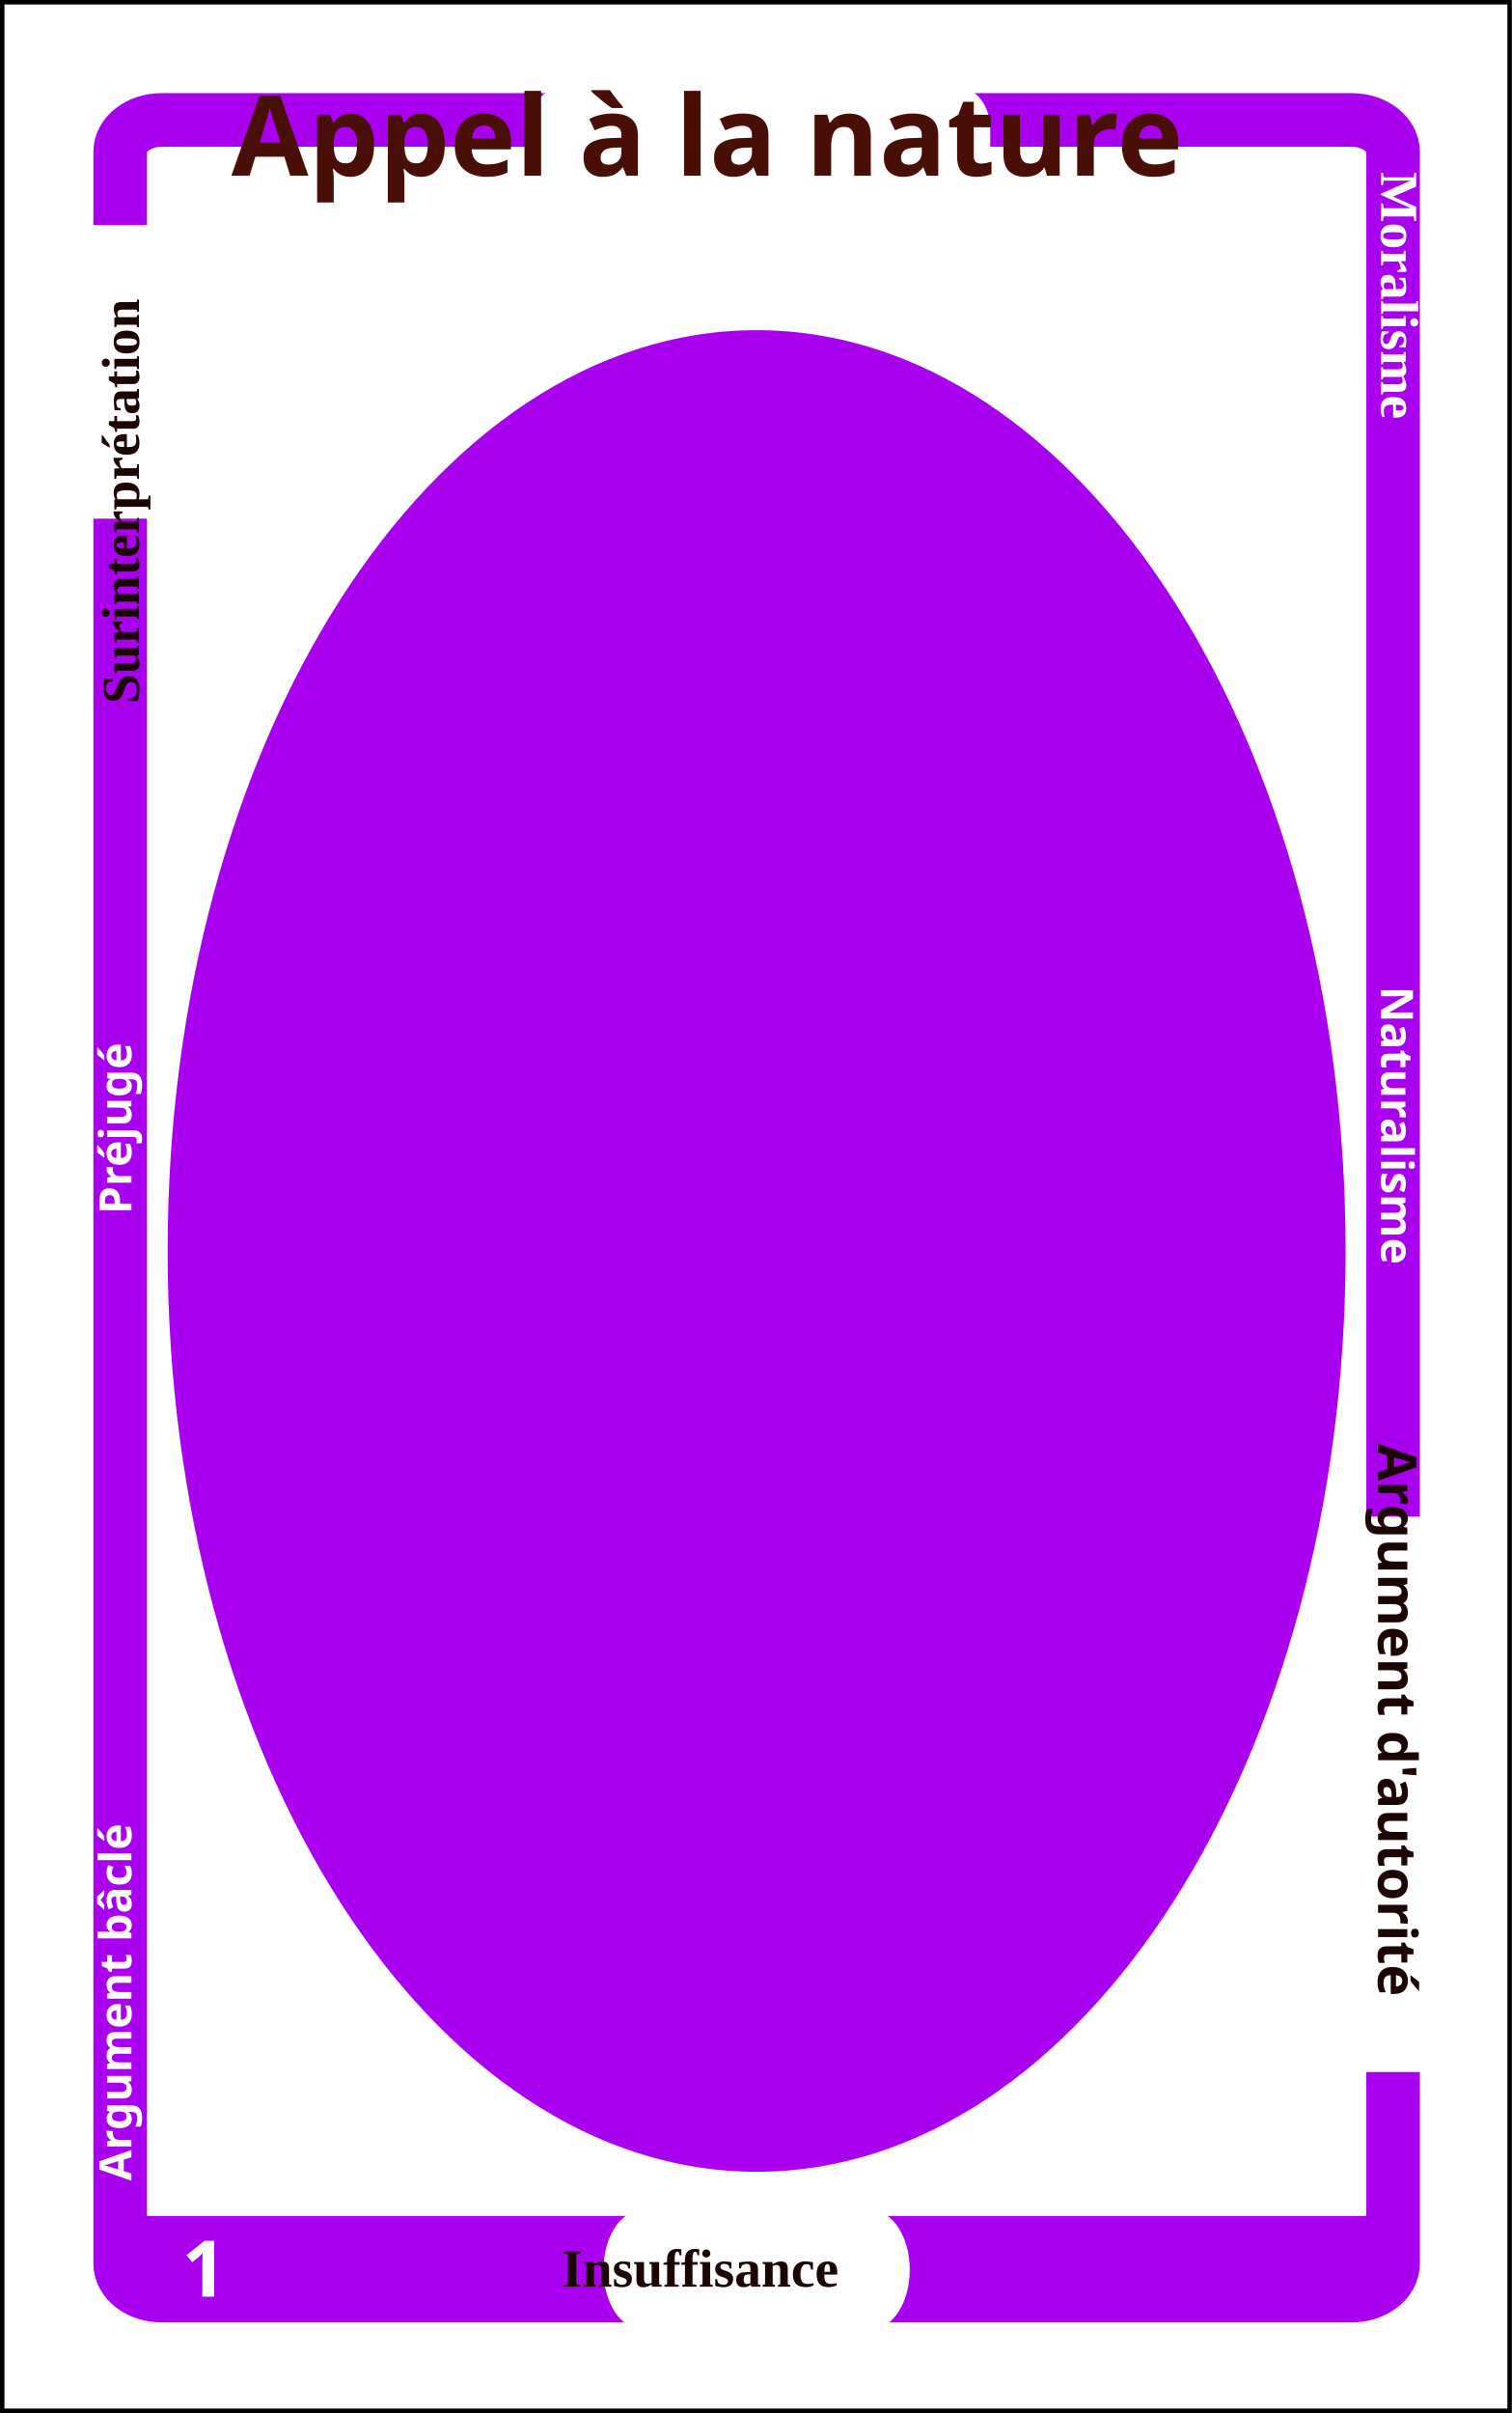
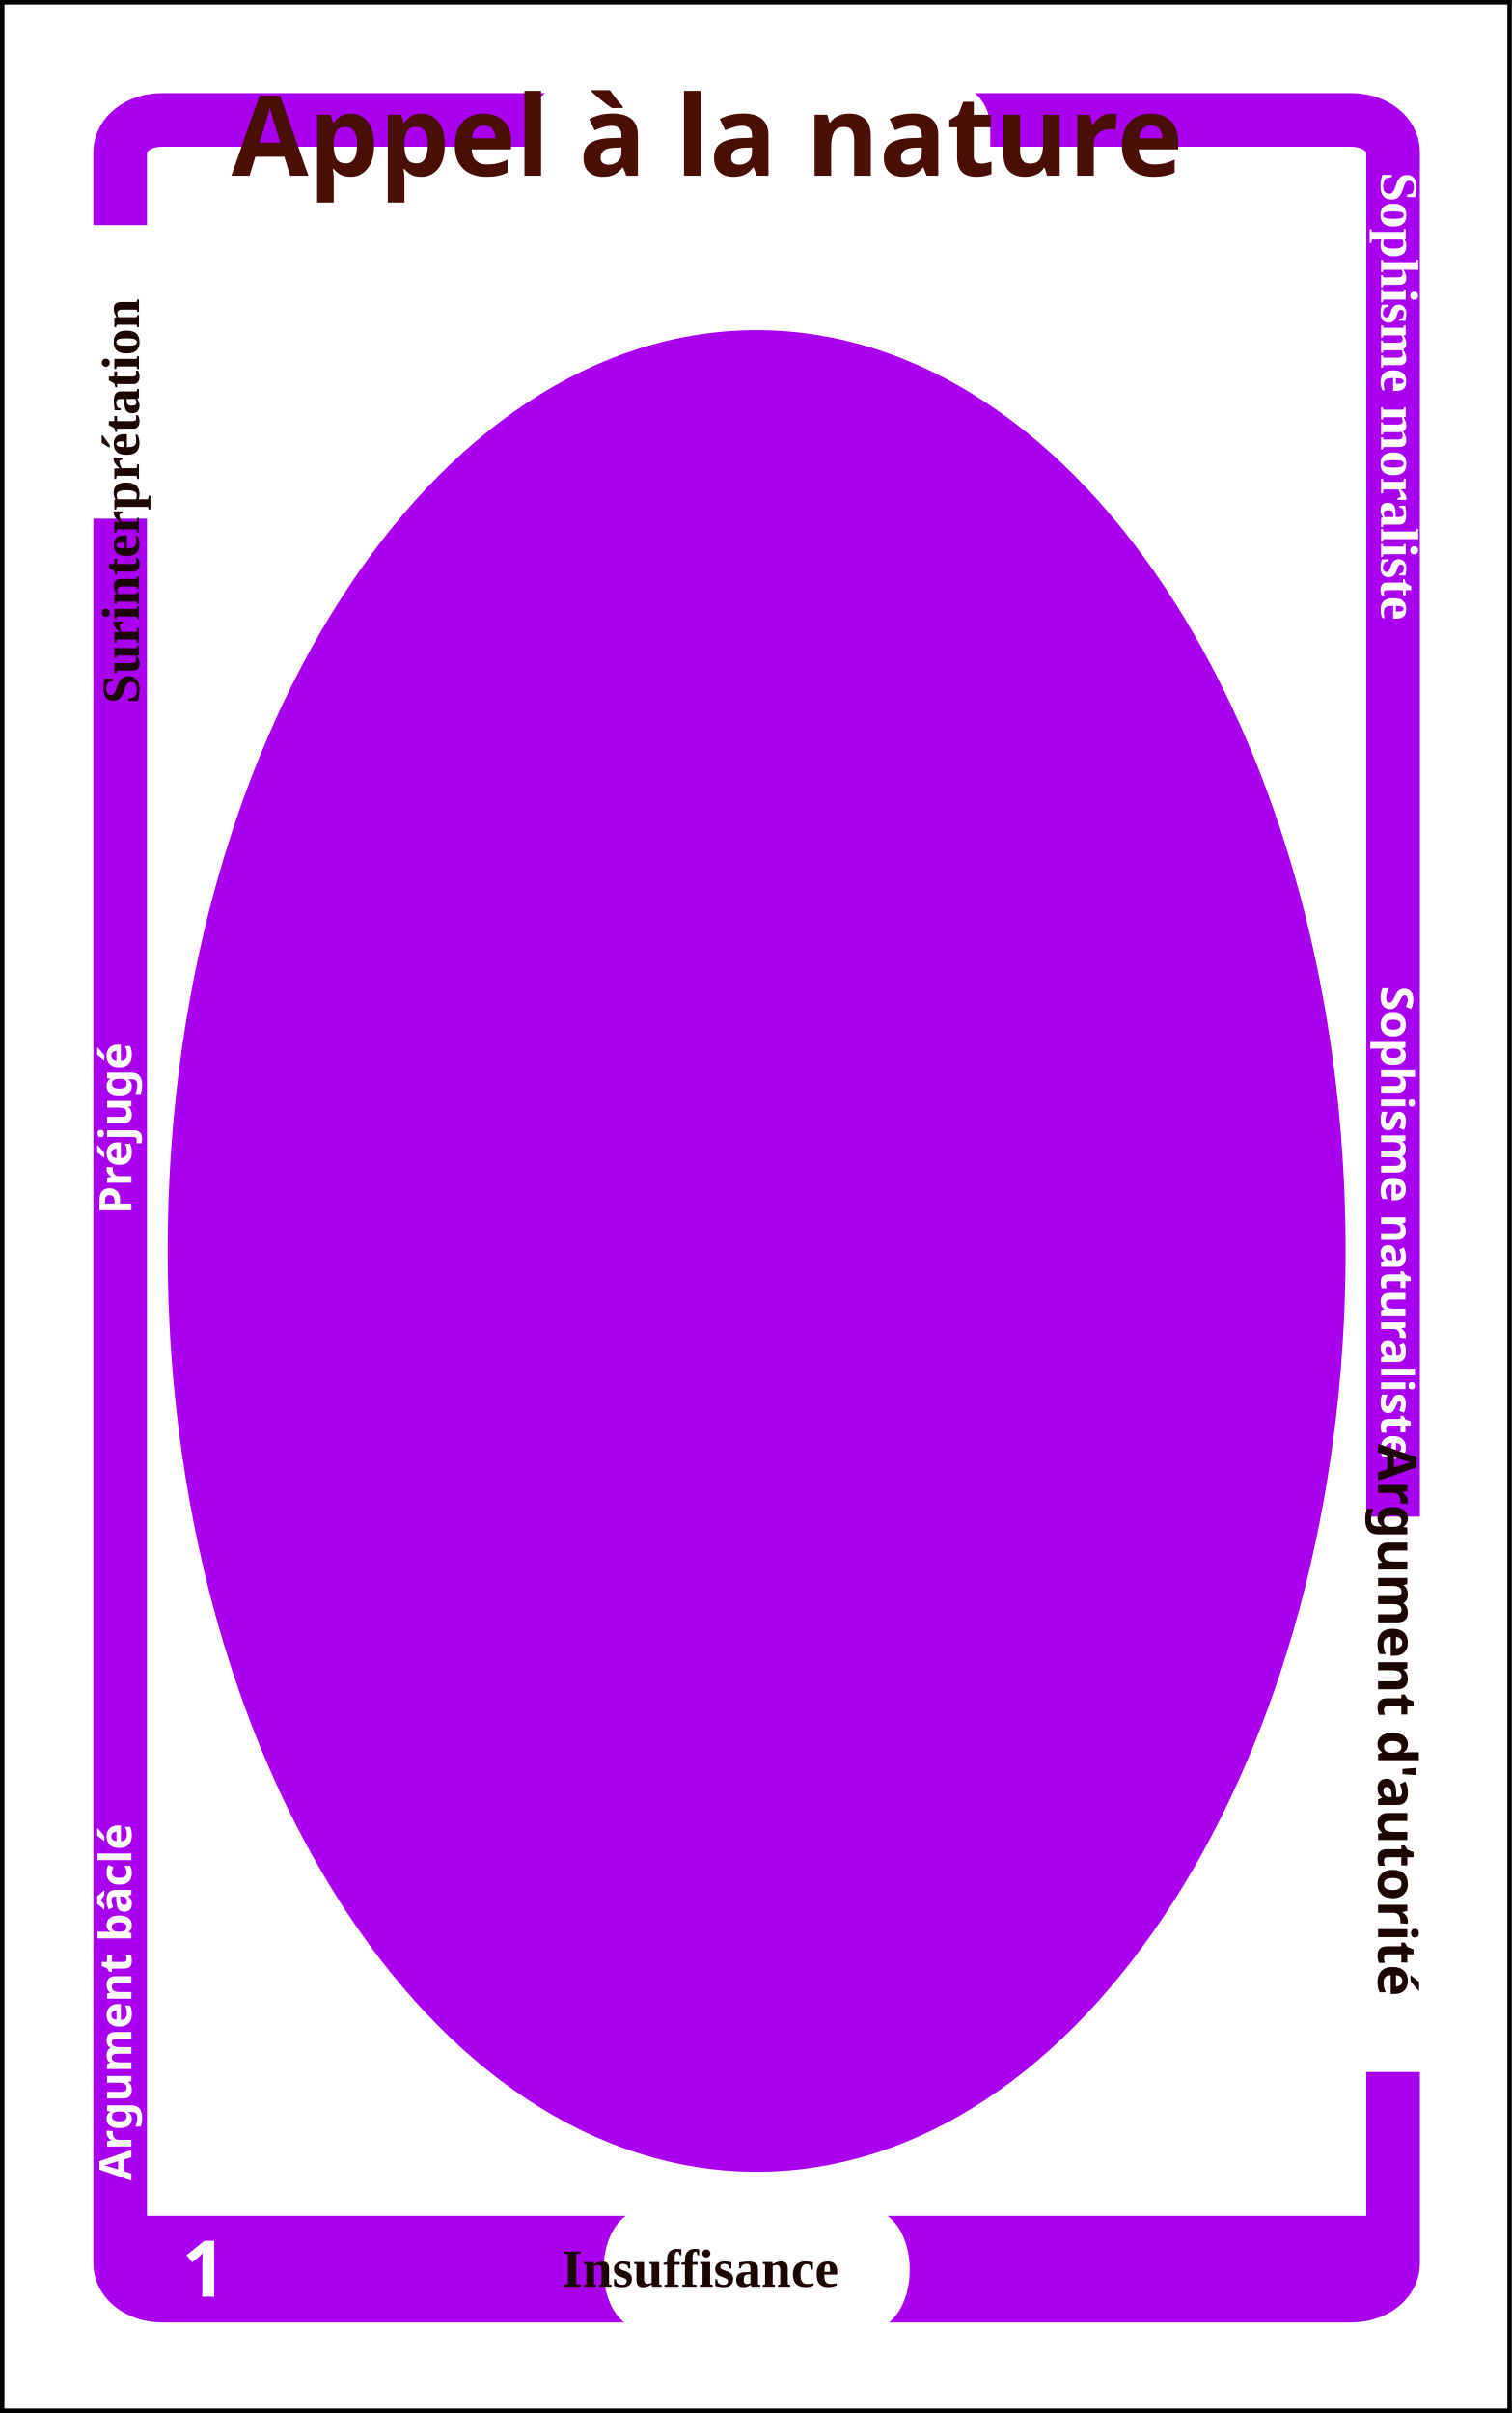
<svg xmlns="http://www.w3.org/2000/svg" height="152.428mm" id="svg6779" version="1.1" viewBox="0 0 338.5 540.1" width="95.532mm">
  <defs id="defs6781" />
  <g id="layer1" transform="translate(0,0.2302904)">
    <rect height="539.1" id="rect4326-0-3-6-4-3-2-61-6-9-9-5-0-7-0-5-8-8-9-4-5-5" style="fill:#ffffff;fill-opacity:1;stroke:#000000;stroke-opacity:1" width="337.5" x="0.5" y="0.27" />
    <rect height="486.971" id="rect2985-3-0-7-7-6-9-6-2-0-3-5-4-5-0-77-3-1-3-5-5-4-3-9-7-0-1-8-1" rx="9.294" ry="7.161" style="fill:#ffffff;fill-opacity:1;stroke:#a901ef;stroke-width:12;stroke-miterlimit:4;stroke-dasharray:none;stroke-dashoffset:0;stroke-opacity:1" width="285.002" x="26.906" y="26.613" />
    <ellipse cx="169.407" cy="279.775" id="oval" rx="131.369" ry="205.595" style="fill:#a901ef;fill-opacity:1;stroke:#a901ef;stroke-width:1.011;stroke-opacity:1" />
    <rect height="15" id="sfam_3_active" style="fill:#ffffff;fill-opacity:1;stroke:none;stroke-width:5.838;stroke-linecap:round;stroke-linejoin:bevel;stroke-miterlimit:4;stroke-dasharray:none;stroke-dashoffset:0;stroke-opacity:1" transform="rotate(90)" width="65.714" x="50.147" y="-34.05" />
    <text id="sfam_3" style="font-style:normal;font-variant:normal;font-weight:bold;font-stretch:normal;font-size:12px;line-height:0%;font-family:'Liberation Serif';-inkscape-font-specification:'Liberation Serif, Bold';font-variant-ligatures:normal;font-variant-caps:normal;font-variant-numeric:normal;font-feature-settings:normal;text-align:end;letter-spacing:0px;word-spacing:0px;writing-mode:lr-tb;text-anchor:end;fill:#1b0603;fill-opacity:1;stroke:none" transform="rotate(-90)" x="-51.644" xml:space="preserve" y="31.117">
      <tspan id="tspan4214-27-1-2-9-7-6-4-1-1-1-3-9-59-96-1-6-2-1-8-8-2-7-4-5-4-7-3-9" style="font-style:normal;font-variant:normal;font-weight:bold;font-stretch:normal;font-size:12px;line-height:1.25;font-family:'Liberation Serif';-inkscape-font-specification:'Liberation Serif, Bold';font-variant-ligatures:normal;font-variant-caps:normal;font-variant-numeric:normal;font-feature-settings:normal;text-align:end;writing-mode:lr-tb;text-anchor:end;fill:#1b0603;fill-opacity:1;stroke:none" x="-51.644" y="31.117">Surinterprétation</tspan>
    </text>
    <rect height="17.763" id="rect5818-6-6-9-3-0-7" style="fill:#a901ef;fill-opacity:1;stroke:none;stroke-width:0.914;stroke-linecap:round;stroke-linejoin:bevel;stroke-miterlimit:4;stroke-dasharray:none;stroke-dashoffset:0;stroke-opacity:1" width="278.215" x="30.3" y="495.762" />
    <text id="fam_num" style="font-style:normal;font-weight:normal;line-height:0%;font-family:sans-serif;letter-spacing:0px;word-spacing:0px;fill:#000000;fill-opacity:1;stroke:none" x="40.722" xml:space="preserve" y="513.833">
      <tspan id="tspan5667-04-4-6-18-8-8-0-0-1-5-7-0-9-2-1-9-1-5-0-3" style="font-style:normal;font-variant:normal;font-weight:bold;font-stretch:normal;font-size:17.5px;line-height:1.25;font-family:STIX;-inkscape-font-specification:'STIX Bold';fill:#ffffff" x="40.722" y="513.833">1</tspan>
    </text>
    <text id="sfam_2" style="font-style:normal;font-variant:normal;font-weight:bold;font-stretch:normal;line-height:0%;font-family:STIX;-inkscape-font-specification:'STIX Bold';letter-spacing:0px;word-spacing:0px;fill:#ffffff;fill-opacity:1;stroke:none" transform="rotate(-90)" x="-271.557" xml:space="preserve" y="29.42">
      <tspan id="tspan4214-27-1-2-9-7-6-4-1-1-1-9-8-7-7-0-88-0-1-6-8-0-3-2-6" style="font-style:normal;font-variant:normal;font-weight:bold;font-stretch:normal;font-size:10px;line-height:1.25;font-family:STIX;-inkscape-font-specification:'STIX Bold'" x="-271.557" y="29.42">Préjugé</tspan>
    </text>
    <text id="sfam_1" style="font-style:normal;font-variant:normal;font-weight:bold;font-stretch:normal;line-height:0%;font-family:STIX;-inkscape-font-specification:'STIX Bold';letter-spacing:0px;word-spacing:0px;fill:#ffffff;fill-opacity:1;stroke:none" transform="rotate(-90)" x="-487.892" xml:space="preserve" y="29.42">
      <tspan id="tspan4214-27-1-2-9-7-6-4-1-1-1-85-8-3-3-2-9-0-8-7-9-6-4-0-4" style="font-style:normal;font-variant:normal;font-weight:bold;font-stretch:normal;font-size:10px;line-height:1.25;font-family:STIX;-inkscape-font-specification:'STIX Bold'" x="-487.892" y="29.42">Argument
bâclé</tspan>
    </text>
    <text id="ssfam_3" style="font-style:normal;font-variant:normal;font-weight:bold;font-stretch:normal;font-size:12px;line-height:0%;font-family:'Liberation Serif';-inkscape-font-specification:'Liberation Serif, Bold';font-variant-ligatures:normal;font-variant-caps:normal;font-variant-numeric:normal;font-feature-settings:normal;text-align:start;letter-spacing:0px;word-spacing:0px;writing-mode:lr-tb;text-anchor:start;fill:#500000;fill-opacity:1;stroke:none" transform="rotate(90)" x="38.247" xml:space="preserve" y="-309.221">
-       <tspan id="tspan4214-27-1-2-9-7-6-4-1-1-1-3-9-59-96-1-318-6-04-1-7-5-8-9-0-1-9-3" style="font-style:normal;font-variant:normal;font-weight:bold;font-stretch:normal;font-size:12px;line-height:1.25;font-family:'Liberation Serif';-inkscape-font-specification:'Liberation Serif, Bold';font-variant-ligatures:normal;font-variant-caps:normal;font-variant-numeric:normal;font-feature-settings:normal;text-align:start;writing-mode:lr-tb;text-anchor:start;fill:#ffffff;fill-opacity:1;stroke:none" x="38.247" y="-309.221">Moralisme</tspan>
+       <tspan id="tspan4214-27-1-2-9-7-6-4-1-1-1-3-9-59-96-1-318-6-04-1-7-5-8-9-0-1-9-3" style="font-style:normal;font-variant:normal;font-weight:bold;font-stretch:normal;font-size:12px;line-height:1.25;font-family:'Liberation Serif';-inkscape-font-specification:'Liberation Serif, Bold';font-variant-ligatures:normal;font-variant-caps:normal;font-variant-numeric:normal;font-feature-settings:normal;text-align:start;writing-mode:lr-tb;text-anchor:start;fill:#ffffff;fill-opacity:1;stroke:none" x="38.247" y="-309.221">Sophisme moraliste</tspan>
    </text>
    <text id="ssfam_2" style="font-style:normal;font-variant:normal;font-weight:bold;font-stretch:normal;line-height:0%;font-family:STIX;-inkscape-font-specification:'STIX Bold';letter-spacing:0px;word-spacing:0px;fill:#ffffff;fill-opacity:1;stroke:none" transform="rotate(90)" x="220.51" xml:space="preserve" y="-309.221">
-       <tspan id="tspan4214-27-1-2-9-7-6-4-1-1-1-9-41-5-8-6-2-8-2-8-38-3-6-2" style="font-style:normal;font-variant:normal;font-weight:bold;font-stretch:normal;font-size:10px;line-height:1.25;font-family:STIX;-inkscape-font-specification:'STIX Bold'" x="220.51" y="-309.221">Naturalisme</tspan>
+       <tspan id="tspan4214-27-1-2-9-7-6-4-1-1-1-9-41-5-8-6-2-8-2-8-38-3-6-2" style="font-style:normal;font-variant:normal;font-weight:bold;font-stretch:normal;font-size:10px;line-height:1.25;font-family:STIX;-inkscape-font-specification:'STIX Bold'" x="220.51" y="-309.221">Sophisme naturaliste</tspan>
    </text>
    <rect height="15" id="ssfam_1_active" style="fill:#ffffff;fill-opacity:1;stroke:none;stroke-width:5.838;stroke-linecap:round;stroke-linejoin:bevel;stroke-miterlimit:4;stroke-dasharray:none;stroke-dashoffset:0;stroke-opacity:1" transform="rotate(90)" width="124.303" x="339.238" y="-319.45" />
    <text id="ssfam_1" style="font-style:normal;font-variant:normal;font-weight:bold;font-stretch:normal;font-size:12px;line-height:0%;font-family:STIX;-inkscape-font-specification:'STIX, Bold';font-variant-ligatures:normal;font-variant-caps:normal;font-variant-numeric:normal;font-feature-settings:normal;text-align:end;letter-spacing:0px;word-spacing:0px;writing-mode:lr-tb;text-anchor:end;fill:#1b0603;fill-opacity:1;stroke:none" transform="rotate(90)" x="462.189" xml:space="preserve" y="-308.552">
      <tspan id="tspan4214-27-1-2-9-7-6-4-1-1-1-85-85-5-76-3-4-8-7-5-1-0-2-9" style="font-style:normal;font-variant:normal;font-weight:bold;font-stretch:normal;font-size:12px;line-height:1.25;font-family:STIX;-inkscape-font-specification:'STIX, Bold';font-variant-ligatures:normal;font-variant-caps:normal;font-variant-numeric:normal;font-feature-settings:normal;text-align:end;writing-mode:lr-tb;text-anchor:end;fill:#1b0603;fill-opacity:1" x="462.189" y="-308.552">Argument d'autorité</tspan>
    </text>
    <rect height="23.571" id="rect13148-3-36-1-5-8-4-8" rx="8.753" ry="9.778" style="fill:#ffffff;fill-opacity:1;stroke:none;stroke-width:5.838;stroke-linecap:round;stroke-linejoin:bevel;stroke-miterlimit:4;stroke-dasharray:none;stroke-dashoffset:0;stroke-opacity:1" width="103.165" x="118.548" y="18.613" />
    <text id="text" style="font-style:normal;font-variant:normal;font-weight:bold;font-stretch:normal;line-height:0%;font-family:STIX;-inkscape-font-specification:'STIX Bold';text-align:center;letter-spacing:0px;word-spacing:0px;writing-mode:lr-tb;text-anchor:middle;fill:#490f07;fill-opacity:1;stroke:none" x="169.245" xml:space="preserve" y="39.098">
      <tspan id="tspan9035" style="font-style:normal;font-variant:normal;font-weight:bold;font-stretch:normal;font-size:25px;line-height:100%;font-family:STIX;-inkscape-font-specification:'STIX Bold';text-align:center;writing-mode:lr-tb;text-anchor:middle;fill:#490f07;fill-opacity:1" x="169.245" y="39.098">Appel à la nature</tspan>
      <tspan id="tspan5336" style="font-style:normal;font-variant:normal;font-weight:bold;font-stretch:normal;font-size:25px;line-height:100%;font-family:STIX;-inkscape-font-specification:'STIX Bold';text-align:center;writing-mode:lr-tb;text-anchor:middle;fill:#490f07;fill-opacity:1" x="169.245" y="64.098" />
    </text>
    <rect height="26.429" id="rect13148-3-3-2-4-1-4-5-6" rx="8.471" ry="15" style="fill:#ffffff;fill-opacity:1;stroke:none;stroke-width:5.838;stroke-linecap:round;stroke-linejoin:bevel;stroke-miterlimit:4;stroke-dasharray:none;stroke-dashoffset:0;stroke-opacity:1" width="68.571" x="135.122" y="494.598" />
    <text id="fam_text" style="font-style:normal;font-variant:normal;font-weight:bold;font-stretch:normal;font-size:12px;line-height:0%;font-family:'Liberation Serif';-inkscape-font-specification:'Liberation Serif, Bold';font-variant-ligatures:normal;font-variant-caps:normal;font-variant-numeric:normal;font-feature-settings:normal;text-align:center;letter-spacing:0px;word-spacing:0px;writing-mode:lr-tb;text-anchor:middle;fill:#1b0603;fill-opacity:1;stroke:none" x="164.262" xml:space="preserve" y="511.593">
      <tspan id="tspan4214-27-1-2-9-7-6-4-1-5-2-3-65-0-7-6-31-5-8-5-4-6-0-1-0-5-8-1" style="font-style:normal;font-variant:normal;font-weight:bold;font-stretch:normal;font-size:12px;line-height:1.25;font-family:'Liberation Serif';-inkscape-font-specification:'Liberation Serif, Bold';font-variant-ligatures:normal;font-variant-caps:normal;font-variant-numeric:normal;font-feature-settings:normal;text-align:center;writing-mode:lr-tb;text-anchor:middle;fill:#1b0603;fill-opacity:1" x="164.262" y="511.593">Insuffisance</tspan>
    </text>
    <flowRoot id="desc" style="font-style:normal;font-variant:normal;font-weight:bold;font-stretch:normal;line-height:0.01%;font-family:STIX;-inkscape-font-specification:'STIX Bold';text-align:center;letter-spacing:0px;word-spacing:0px;text-anchor:middle;fill:#1b0603;fill-opacity:1;stroke:none" transform="translate(161.2056,945.1626)" xml:space="preserve">
      <flowRegion id="flowRegion5390-2-2-5-6-3-9-94-3-6-8-8-5-1-8-5-4-6-9-15-2-2">
        <rect height="77.284" id="rect5392-7-0-4-8-6-2-8-5-84-3-3-4-2-2-3-3-0-1-9-8-5" style="font-style:normal;font-variant:normal;font-weight:bold;font-stretch:normal;font-size:15px;line-height:100%;font-family:stix;-inkscape-font-specification:'stix bold';text-align:center;text-anchor:middle;fill:#a901ef;fill-opacity:1" width="264.064" x="-123.227" y="-557.274" />
      </flowRegion>
-       <flowPara id="flowPara5394-0-2-4-9-0-06-12-6-8-2-1-8-0-3-8-0-7-0-8-9-1" style="font-style:normal;font-variant:normal;font-weight:bold;font-stretch:normal;font-size:15px;line-height:100%;font-family:STIX;-inkscape-font-specification:'STIX Bold';text-align:center;text-anchor:middle;fill:#1b0603;fill-opacity:1">Vous basez votre argument sur la prémisse que tout ce qui naturel est bon, tout ce qui ne l'est pas est mauvais.</flowPara>
+       <flowPara id="flowPara5394-0-2-4-9-0-06-12-6-8-2-1-8-0-3-8-0-7-0-8-9-1" style="font-style:normal;font-variant:normal;font-weight:bold;font-stretch:normal;font-size:15px;line-height:100%;font-family:STIX;-inkscape-font-specification:'STIX Bold';text-align:center;text-anchor:middle;fill:#1b0603;fill-opacity:1">Vous basez votre argument sur le présupposé que ce qui naturel est bon et ce qui ne l'est pas est mauvais.</flowPara>
    </flowRoot>
    <flowRoot id="example" style="font-style:normal;font-variant:normal;font-weight:bold;font-stretch:normal;line-height:0.01%;font-family:STIX;-inkscape-font-specification:'STIX Bold';text-align:center;letter-spacing:0px;word-spacing:0px;text-anchor:middle;fill:#1b0603;fill-opacity:1;stroke:none" transform="translate(158.9315,1003.48)" xml:space="preserve">
      <flowRegion id="flowRegion5390-2-2-5-6-3-9-94-3-17-8-6-9-1-6-0-9-6-1-59-1-8-7">
        <rect height="48.064" id="rect5392-7-0-4-8-6-2-8-5-7-1-2-6-5-5-9-91-21-0-4-0-0-1" style="font-style:normal;font-variant:normal;font-weight:bold;font-stretch:normal;font-size:15px;line-height:100%;font-family:stix;-inkscape-font-specification:'stix bold';text-align:center;text-anchor:middle;fill:#a901ef;fill-opacity:1;stroke-width:0.578" width="267.68" x="-123.227" y="-557.274" />
      </flowRegion>
-       <flowPara id="flowPara5394-0-2-4-9-0-06-12-6-9-2-2-4-4-0-4-4-2-1-8-30-2-3" style="font-style:italic;font-variant:normal;font-weight:bold;font-stretch:normal;font-size:12.5px;line-height:100%;font-family:STIX;-inkscape-font-specification:'STIX Bold Italic';text-align:center;text-anchor:middle;fill:#1b0603;fill-opacity:1">Justifier le patriarcat chez les humains par une apparente domination des mâles, plus forts et plus violents, dans tel ou tel règne animal.</flowPara>
+       <flowPara id="flowPara5394-0-2-4-9-0-06-12-6-9-2-2-4-4-0-4-4-2-1-8-30-2-3" style="font-style:italic;font-variant:normal;font-weight:bold;font-stretch:normal;font-size:12.5px;line-height:100%;font-family:STIX;-inkscape-font-specification:'STIX Bold Italic';text-align:center;text-anchor:middle;fill:#1b0603;fill-opacity:1">Il est normal que chez les hommes, comme chez la plupart des animaux, les mâles dominent car ils sont plus forts et plus violents.</flowPara>
    </flowRoot>
    <g id="illustration" transform="translate(-6.802157,-67.33679)" />
  </g>
</svg>
